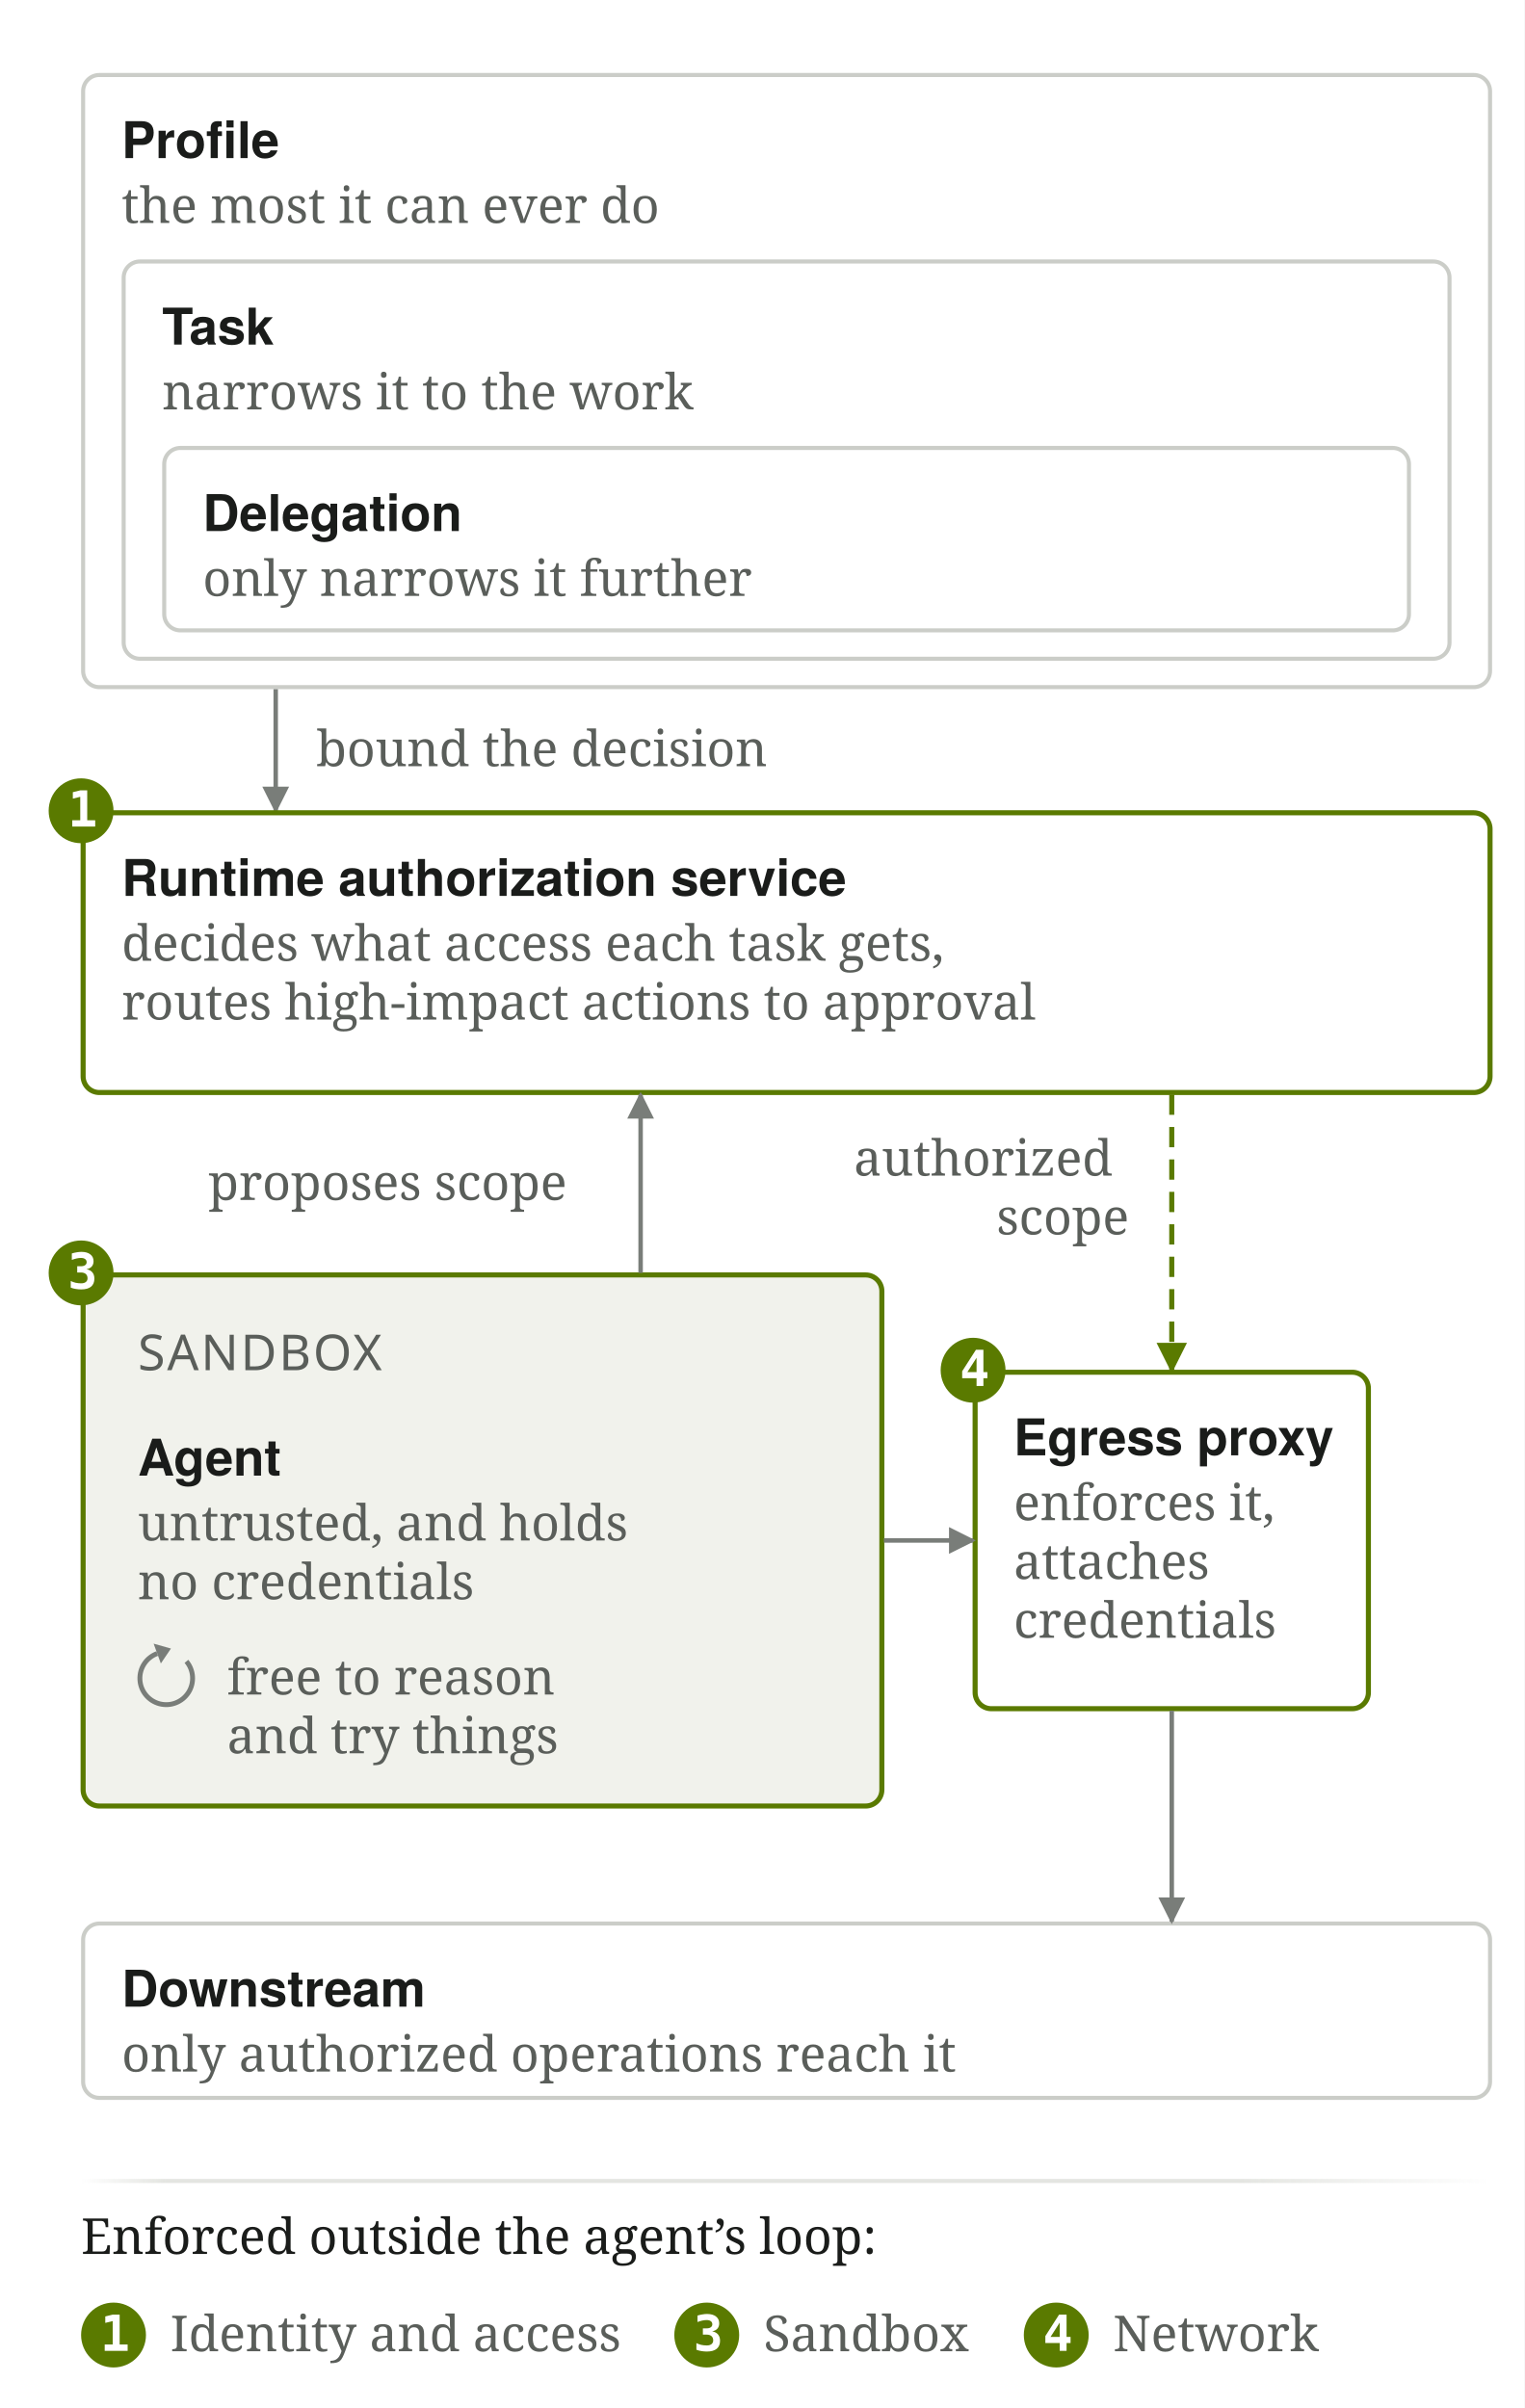
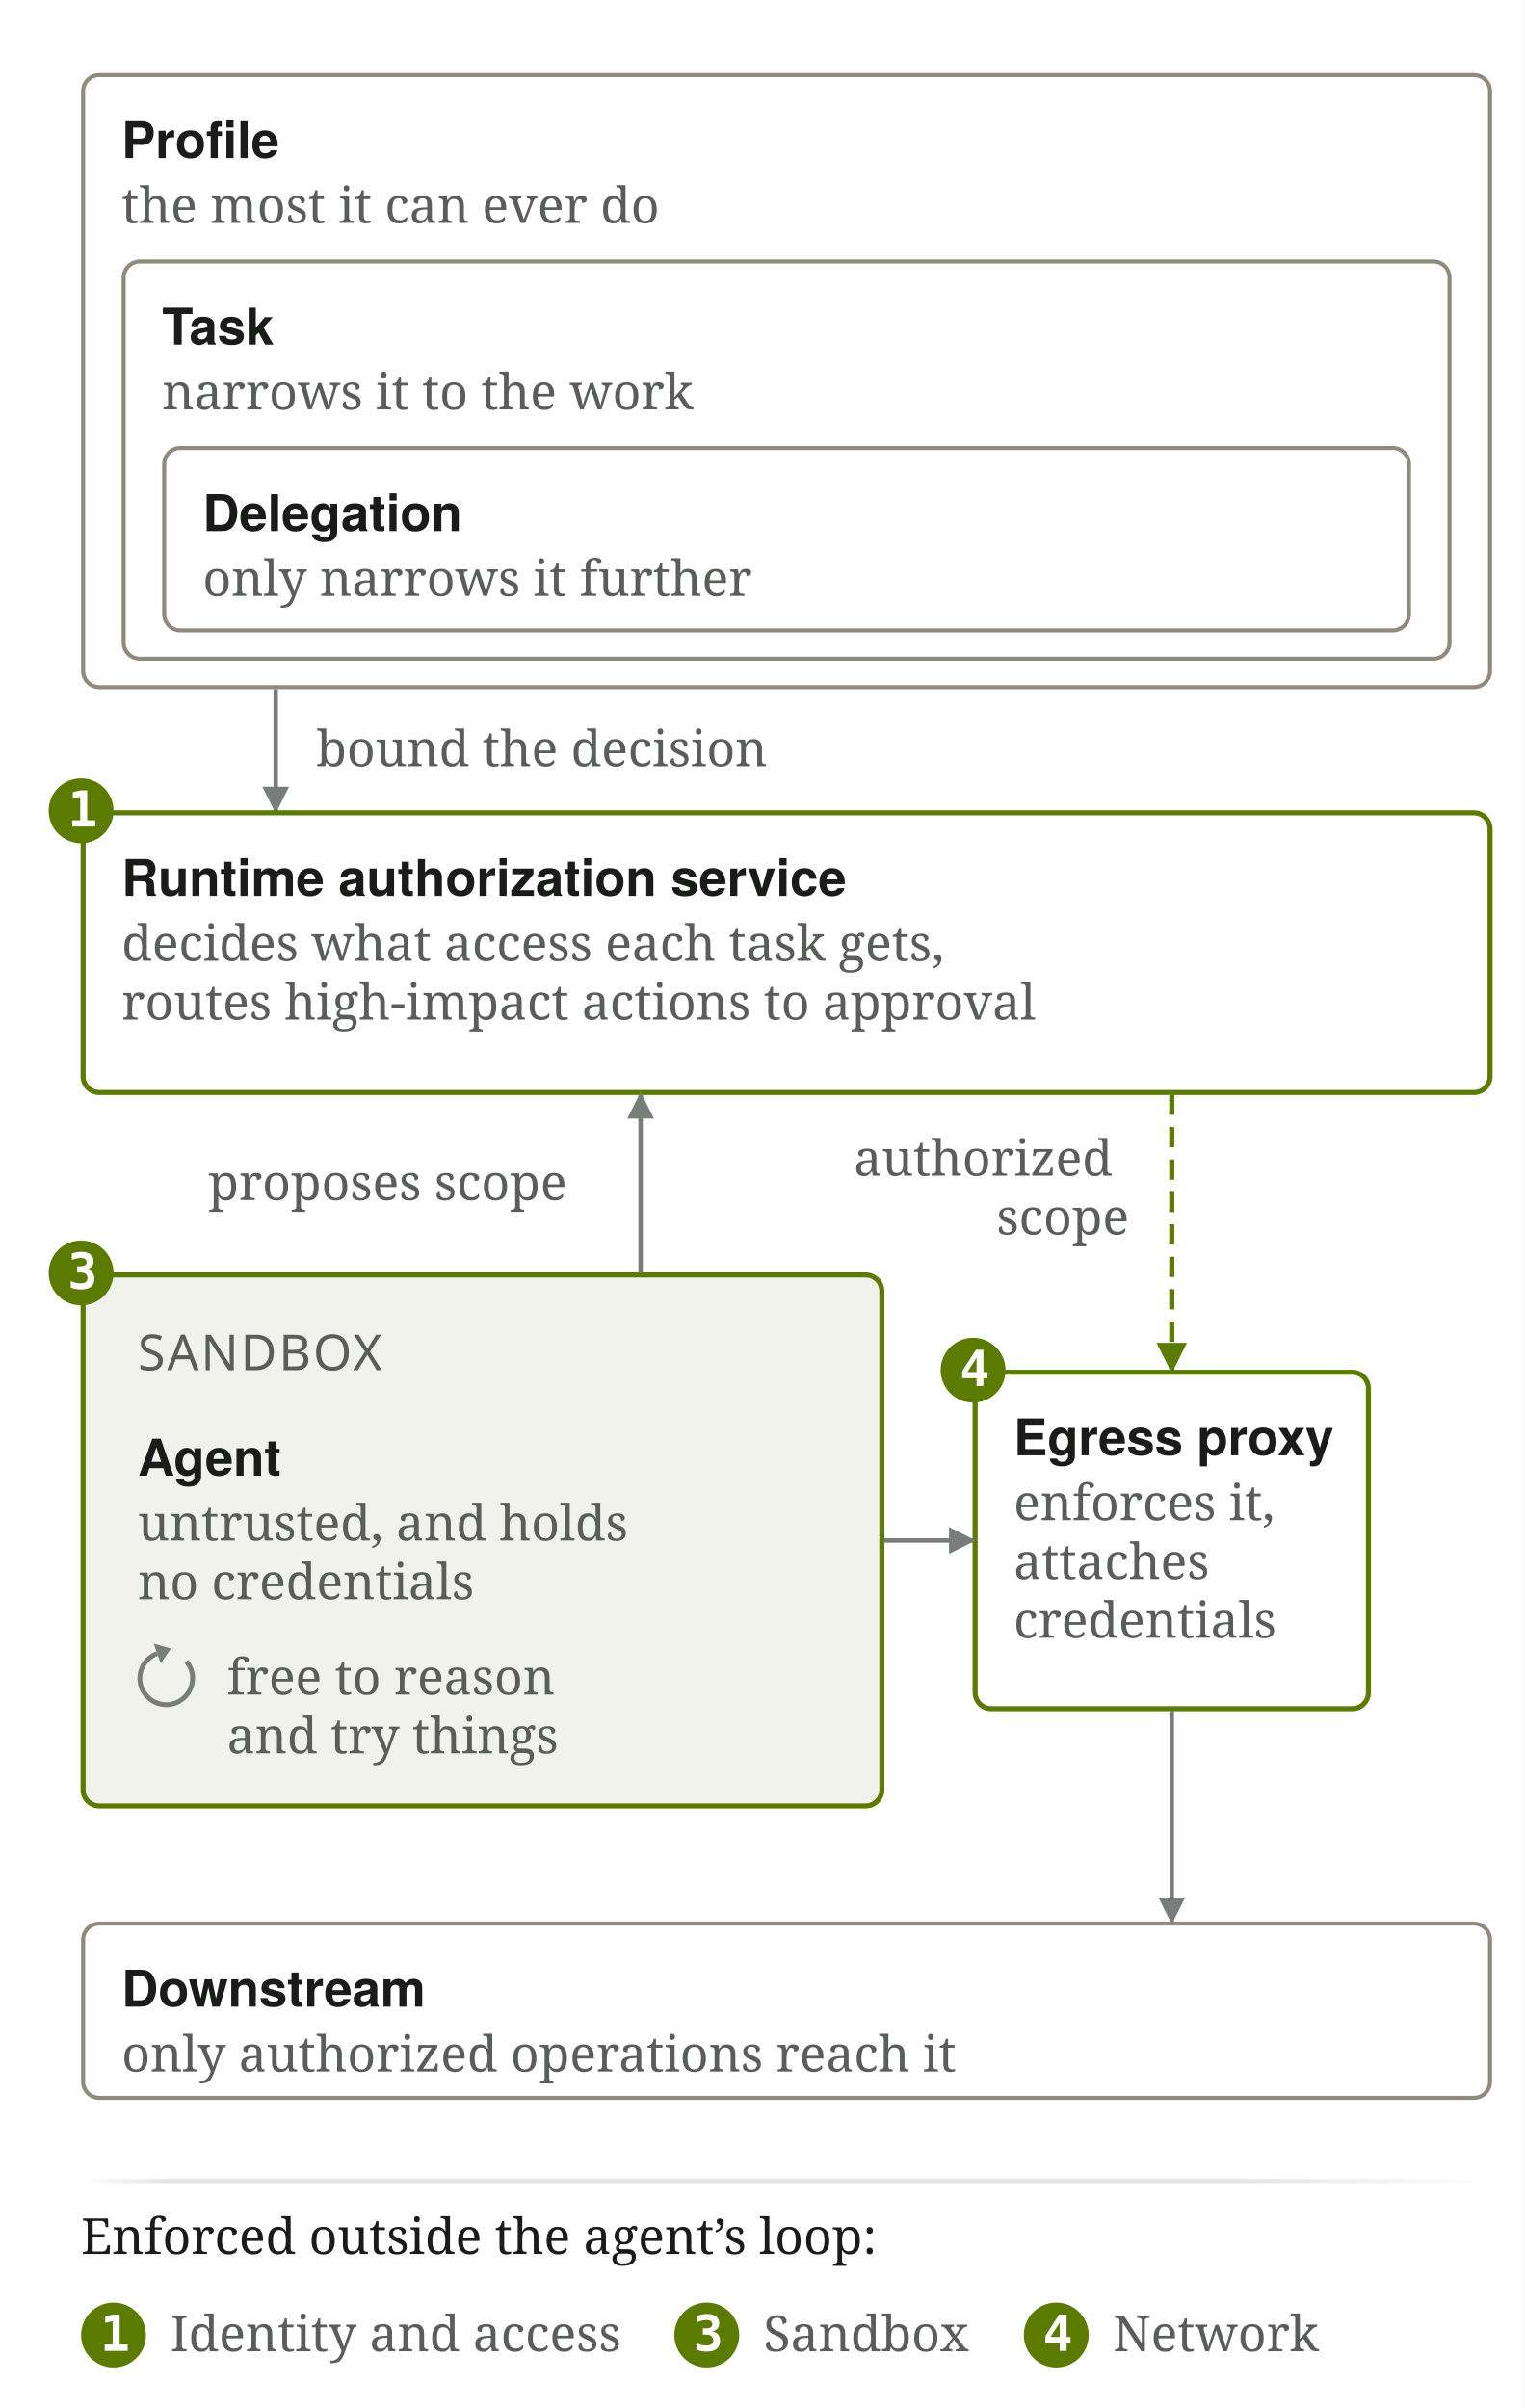
<svg xmlns="http://www.w3.org/2000/svg" viewBox="0 0 376 594" width="376" height="594" role="img" aria-labelledby="sf2n-t sf2n-d">
  <rect width="376" height="594" fill="#FFFFFF" />
  <defs>
    <marker id="sf2n-a" viewBox="0 0 10 10" refX="9" refY="5" markerWidth="6" markerHeight="6" orient="auto-start-reverse">
      <path d="M0 0 L10 5 L0 10 z" fill="#797D79" />
    </marker>
    <marker id="sf2n-g" viewBox="0 0 10 10" refX="9" refY="5" markerWidth="6" markerHeight="6" orient="auto-start-reverse">
      <path d="M0 0 L10 5 L0 10 z" fill="#5A7A00" />
    </marker>
    <marker id="sf2n-s" viewBox="0 0 10 10" refX="9" refY="5" markerWidth="6" markerHeight="6" orient="auto-start-reverse">
      <path d="M0 0 L10 5 L0 10 z" fill="#5A5E5A" />
    </marker>
    <linearGradient id="sf2n-fadeE4E5E112x360" gradientUnits="userSpaceOnUse" x1="12" y1="0" x2="360" y2="0">
      <stop offset="0" stop-color="#E4E5E1" stop-opacity="0" />
      <stop offset="0.06" stop-color="#E4E5E1" stop-opacity="1" />
      <stop offset="0.82" stop-color="#E4E5E1" stop-opacity="1" />
      <stop offset="1" stop-color="#E4E5E1" stop-opacity="0" />
    </linearGradient>
  </defs>
  <g transform="translate(8 8)">
-     <rect x="12.5" y="10.5" width="347" height="151" rx="4" fill="none" stroke="#CBCDC8" stroke-width="1" />
+     <rect x="12.5" y="10.5" width="347" height="151" rx="4" fill="none" stroke="#8F8A7C" stroke-width="1" />
    <text x="22" y="31" font-family="Figtree,'Avenir Next','Helvetica Neue',sans-serif" font-size="12.5" fill="#1A1C1A" font-weight="600">Profile</text>
    <text x="22" y="47" font-family="'IBM Plex Serif',Charter,Georgia,serif" font-size="12.25" fill="#5A5E5A" font-weight="400">the most it can ever do</text>
-     <rect x="22.5" y="56.5" width="327" height="98" rx="4" fill="none" stroke="#CBCDC8" stroke-width="1" />
+     <rect x="22.5" y="56.5" width="327" height="98" rx="4" fill="none" stroke="#8F8A7C" stroke-width="1" />
    <text x="32" y="77" font-family="Figtree,'Avenir Next','Helvetica Neue',sans-serif" font-size="12.5" fill="#1A1C1A" font-weight="600">Task</text>
    <text x="32" y="93" font-family="'IBM Plex Serif',Charter,Georgia,serif" font-size="12.25" fill="#5A5E5A" font-weight="400">narrows it to the work</text>
-     <rect x="32.5" y="102.5" width="307" height="45" rx="4" fill="none" stroke="#CBCDC8" stroke-width="1" />
+     <rect x="32.5" y="102.5" width="307" height="45" rx="4" fill="none" stroke="#8F8A7C" stroke-width="1" />
    <text x="42" y="123" font-family="Figtree,'Avenir Next','Helvetica Neue',sans-serif" font-size="12.5" fill="#1A1C1A" font-weight="600">Delegation</text>
    <text x="42" y="139" font-family="'IBM Plex Serif',Charter,Georgia,serif" font-size="12.25" fill="#5A5E5A" font-weight="400">only narrows it further</text>
    <path d="M60 162 L60 192" fill="none" stroke="#797D79" stroke-width="1.1" marker-end="url(#sf2n-a)" />
    <text x="70" y="181" font-family="'IBM Plex Serif',Charter,Georgia,serif" font-size="12.25" fill="#5A5E5A" font-weight="400">bound the decision</text>
    <rect x="12.5" y="192.5" width="347" height="69" rx="4" fill="none" stroke="#5A7A00" stroke-width="1.25" />
    <circle cx="12" cy="192" r="8" fill="#5A7A00" />
    <text x="8.7" y="195.9" font-family="'IBM Plex Mono',ui-monospace,'SF Mono',Menlo,Consolas,monospace" font-size="12.25" fill="#FFFFFF" font-weight="600">1</text>
    <text x="22" y="213" font-family="Figtree,'Avenir Next','Helvetica Neue',sans-serif" font-size="12.5" fill="#1A1C1A" font-weight="600">Runtime authorization service</text>
    <text x="22" y="229.0" font-family="'IBM Plex Serif',Charter,Georgia,serif" font-size="12.25" fill="#5A5E5A" font-weight="400">decides what access each task gets,</text>
    <text x="22" y="243.5" font-family="'IBM Plex Serif',Charter,Georgia,serif" font-size="12.25" fill="#5A5E5A" font-weight="400">routes high-impact actions to approval</text>
    <rect x="12.5" y="306.5" width="197" height="131" rx="4" fill="#F1F2EC" stroke="#5A7A00" stroke-width="1.25" />
    <circle cx="12" cy="306" r="8" fill="#5A7A00" />
    <text x="8.7" y="309.9" font-family="'IBM Plex Mono',ui-monospace,'SF Mono',Menlo,Consolas,monospace" font-size="12.25" fill="#FFFFFF" font-weight="600">3</text>
    <text x="26" y="330" font-family="'Chakra Petch','Avenir Next',sans-serif" font-size="12.25" fill="#5A5E5A" font-weight="500" letter-spacing="0.04em">SANDBOX</text>
    <text x="26" y="356" font-family="Figtree,'Avenir Next','Helvetica Neue',sans-serif" font-size="12.5" fill="#1A1C1A" font-weight="600">Agent</text>
    <text x="26" y="372" font-family="'IBM Plex Serif',Charter,Georgia,serif" font-size="12.25" fill="#5A5E5A" font-weight="400">untrusted, and holds</text>
    <text x="26" y="386.5" font-family="'IBM Plex Serif',Charter,Georgia,serif" font-size="12.25" fill="#5A5E5A" font-weight="400">no credentials</text>
    <path d="M37.98 401.82 A6.5 6.5 0 1 1 30.78 399.89" fill="none" stroke="#797D79" stroke-width="1.2" />
    <path d="M34.16 398.66 L31.67 402.34 L29.89 397.45 z" fill="#797D79" />
    <text x="48" y="410" font-family="'IBM Plex Serif',Charter,Georgia,serif" font-size="12.25" fill="#5A5E5A" font-weight="400">free to reason</text>
    <text x="48" y="424.5" font-family="'IBM Plex Serif',Charter,Georgia,serif" font-size="12.25" fill="#5A5E5A" font-weight="400">and try things</text>
    <path d="M150 306 L150 262" fill="none" stroke="#797D79" stroke-width="1.1" marker-end="url(#sf2n-a)" />
    <text x="43.388" y="288" font-family="'IBM Plex Serif',Charter,Georgia,serif" font-size="12.25" fill="#5A5E5A" font-weight="400">proposes scope</text>
    <rect x="232.5" y="330.5" width="97" height="83" rx="4" fill="none" stroke="#5A7A00" stroke-width="1.25" />
    <circle cx="232" cy="330" r="8" fill="#5A7A00" />
    <text x="228.7" y="333.9" font-family="'IBM Plex Mono',ui-monospace,'SF Mono',Menlo,Consolas,monospace" font-size="12.25" fill="#FFFFFF" font-weight="600">4</text>
    <text x="242" y="351" font-family="Figtree,'Avenir Next','Helvetica Neue',sans-serif" font-size="12.5" fill="#1A1C1A" font-weight="600">Egress proxy</text>
    <text x="242" y="367.0" font-family="'IBM Plex Serif',Charter,Georgia,serif" font-size="12.25" fill="#5A5E5A" font-weight="400">enforces it,</text>
    <text x="242" y="381.5" font-family="'IBM Plex Serif',Charter,Georgia,serif" font-size="12.25" fill="#5A5E5A" font-weight="400">attaches</text>
    <text x="242" y="396.0" font-family="'IBM Plex Serif',Charter,Georgia,serif" font-size="12.25" fill="#5A5E5A" font-weight="400">credentials</text>
    <path d="M281 262 L281 330" fill="none" stroke="#5A7A00" stroke-width="1.25" stroke-dasharray="5 3" marker-end="url(#sf2n-g)" />
    <text x="202.562" y="282" font-family="'IBM Plex Serif',Charter,Georgia,serif" font-size="12.25" fill="#5A5E5A" font-weight="400">authorized</text>
    <text x="237.781" y="296.5" font-family="'IBM Plex Serif',Charter,Georgia,serif" font-size="12.25" fill="#5A5E5A" font-weight="400">scope</text>
    <path d="M210 372 L232 372" fill="none" stroke="#797D79" stroke-width="1.1" marker-end="url(#sf2n-a)" />
-     <rect x="12.5" y="466.5" width="347" height="43" rx="4" fill="none" stroke="#CBCDC8" stroke-width="1" />
+     <rect x="12.5" y="466.5" width="347" height="43" rx="4" fill="none" stroke="#8F8A7C" stroke-width="1" />
    <text x="22" y="487" font-family="Figtree,'Avenir Next','Helvetica Neue',sans-serif" font-size="12.5" fill="#1A1C1A" font-weight="600">Downstream</text>
    <text x="22" y="503.0" font-family="'IBM Plex Serif',Charter,Georgia,serif" font-size="12.25" fill="#5A5E5A" font-weight="400">only authorized operations reach it</text>
    <path d="M281 414 L281 466" fill="none" stroke="#797D79" stroke-width="1.1" marker-end="url(#sf2n-a)" />
    <line x1="12" y1="530" x2="360" y2="530" stroke="url(#sf2n-fadeE4E5E112x360)" stroke-width="1" />
    <text x="12" y="548" font-family="'IBM Plex Serif',Charter,Georgia,serif" font-size="12.25" fill="#1A1C1A" font-weight="400">Enforced outside the agent’s loop:</text>
    <circle cx="20" cy="568" r="8" fill="#5A7A00" />
    <text x="16.7" y="571.9" font-family="'IBM Plex Mono',ui-monospace,'SF Mono',Menlo,Consolas,monospace" font-size="12.25" fill="#FFFFFF" font-weight="600">1</text>
    <text x="34" y="572" font-family="'IBM Plex Serif',Charter,Georgia,serif" font-size="12.25" fill="#5A5E5A" font-weight="400">Identity and access</text>
    <circle cx="166.31" cy="568" r="8" fill="#5A7A00" />
    <text x="163.01" y="571.9" font-family="'IBM Plex Mono',ui-monospace,'SF Mono',Menlo,Consolas,monospace" font-size="12.25" fill="#FFFFFF" font-weight="600">3</text>
    <text x="180.31" y="572" font-family="'IBM Plex Serif',Charter,Georgia,serif" font-size="12.25" fill="#5A5E5A" font-weight="400">Sandbox</text>
    <circle cx="252.51" cy="568" r="8" fill="#5A7A00" />
    <text x="249.21" y="571.9" font-family="'IBM Plex Mono',ui-monospace,'SF Mono',Menlo,Consolas,monospace" font-size="12.25" fill="#FFFFFF" font-weight="600">4</text>
    <text x="266.51" y="572" font-family="'IBM Plex Serif',Charter,Georgia,serif" font-size="12.25" fill="#5A5E5A" font-weight="400">Network</text>
  </g>
</svg>
